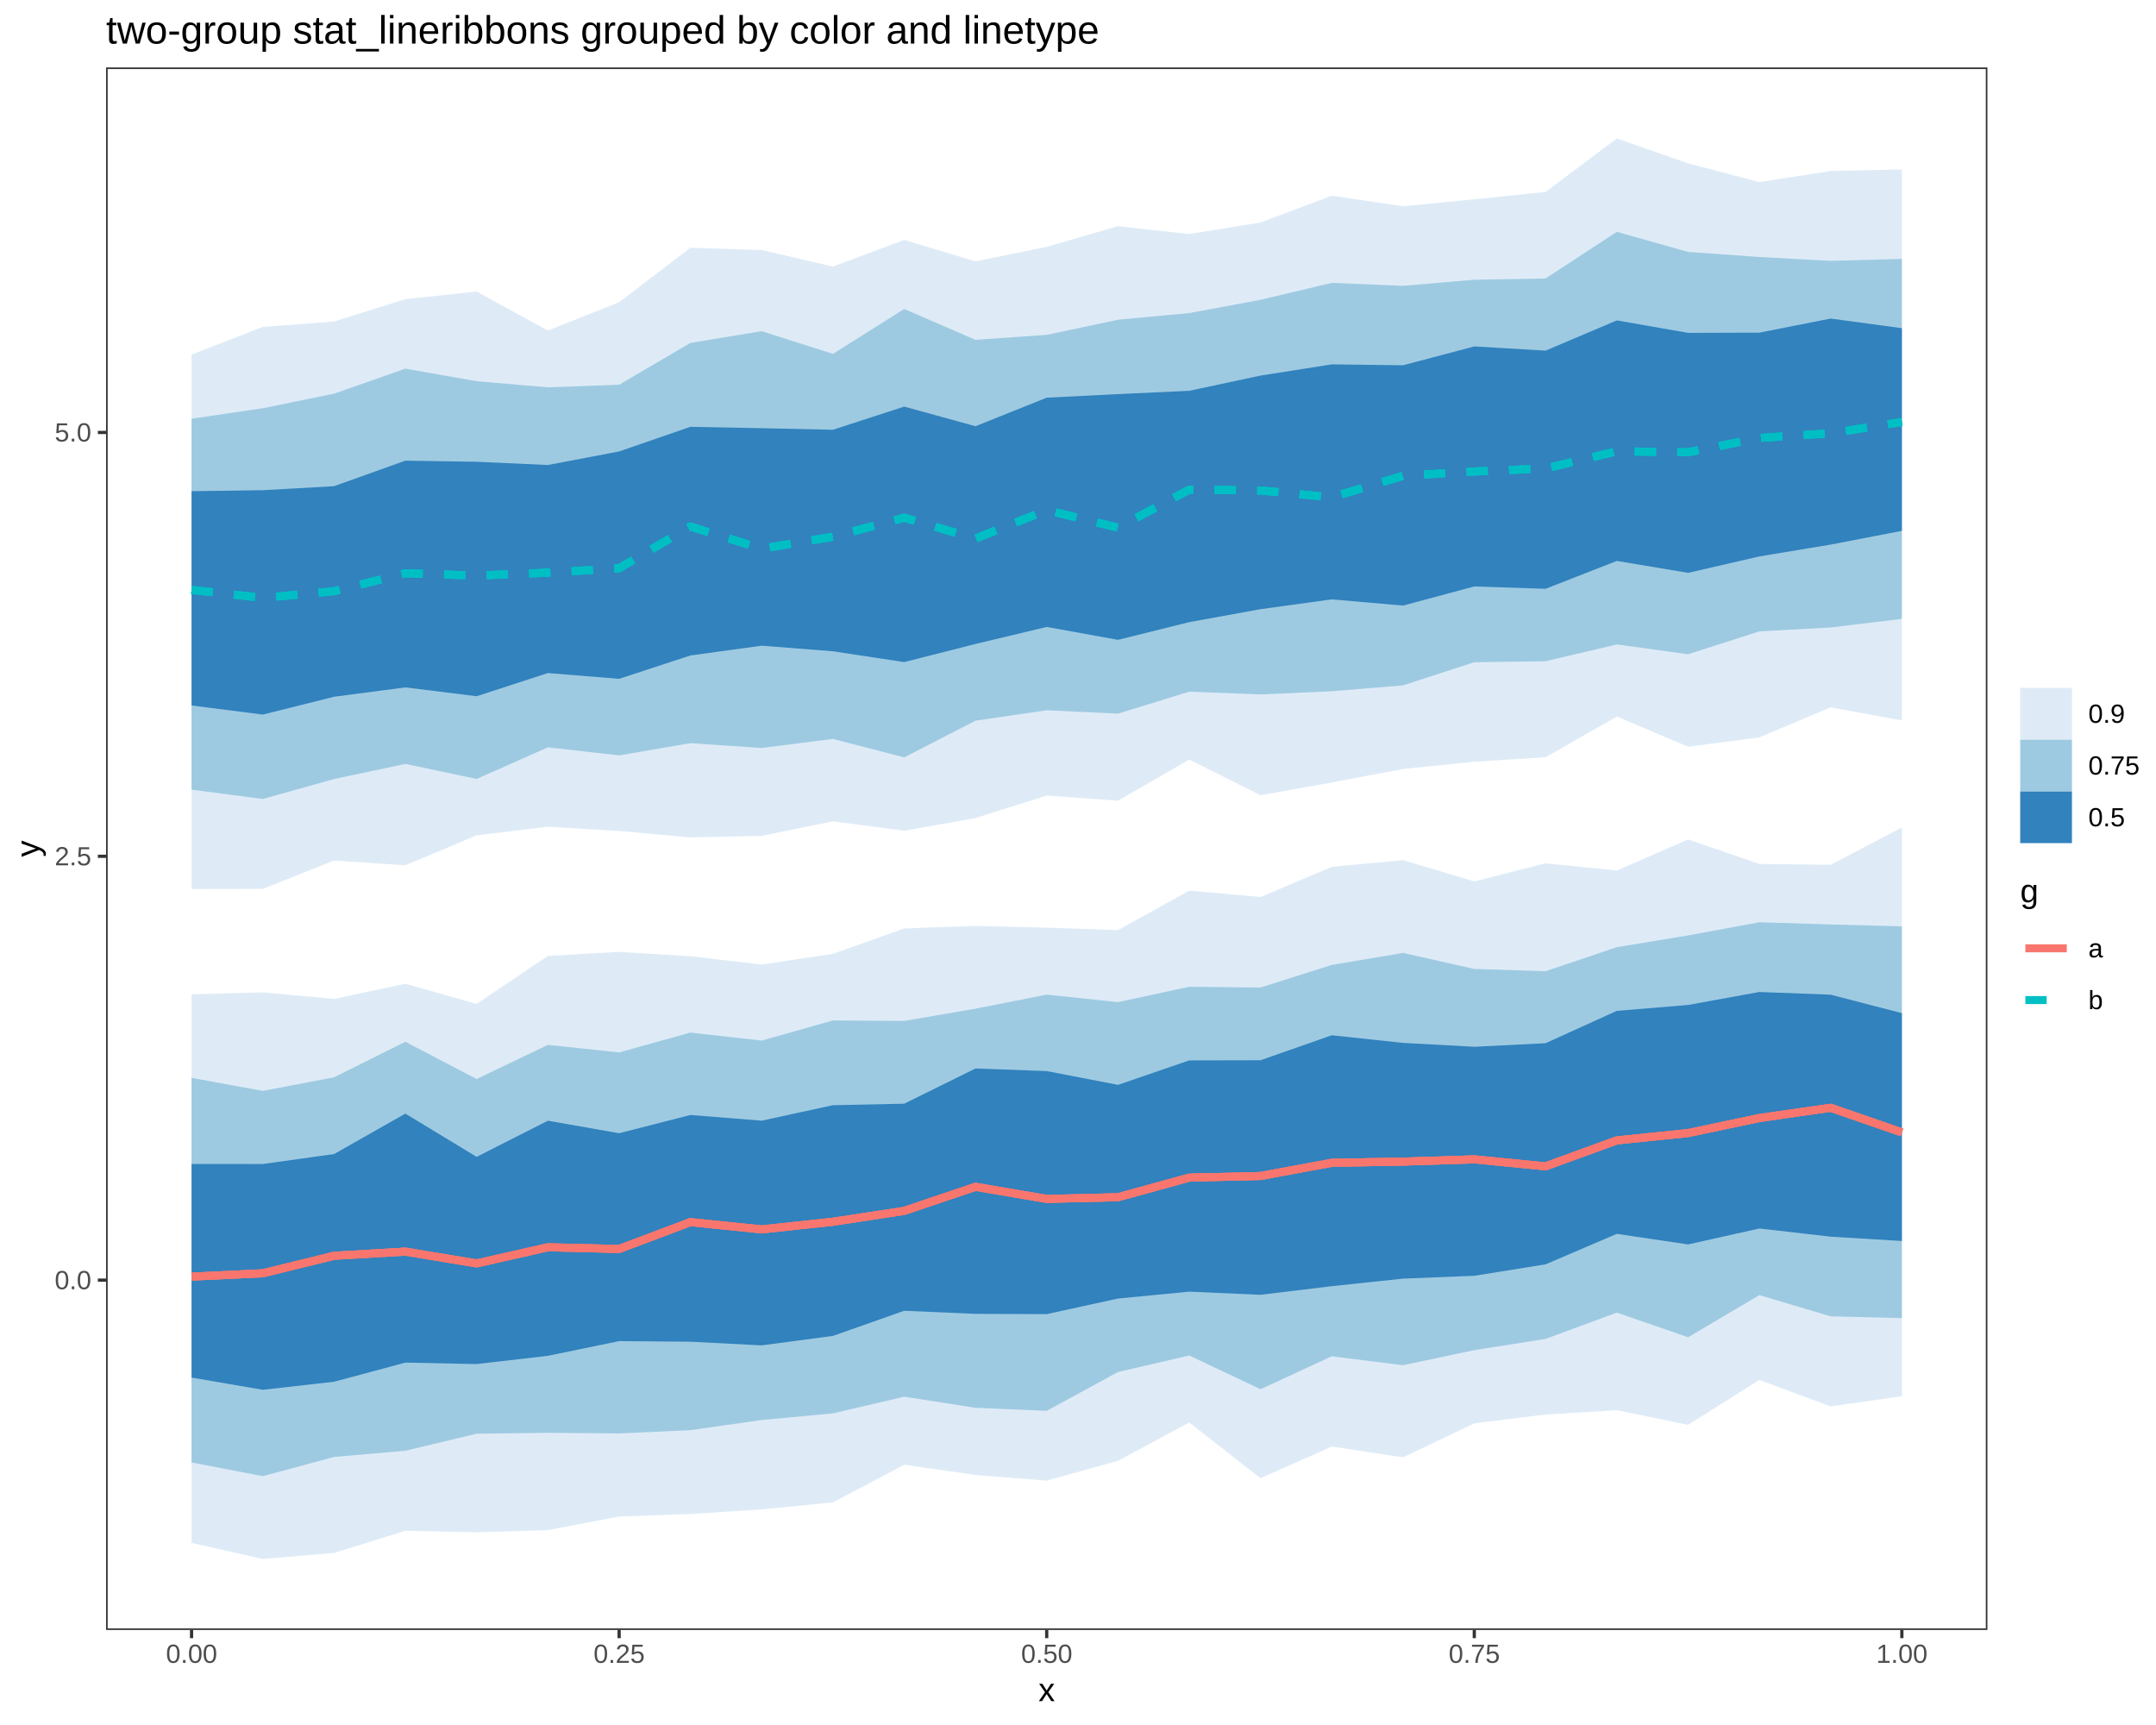
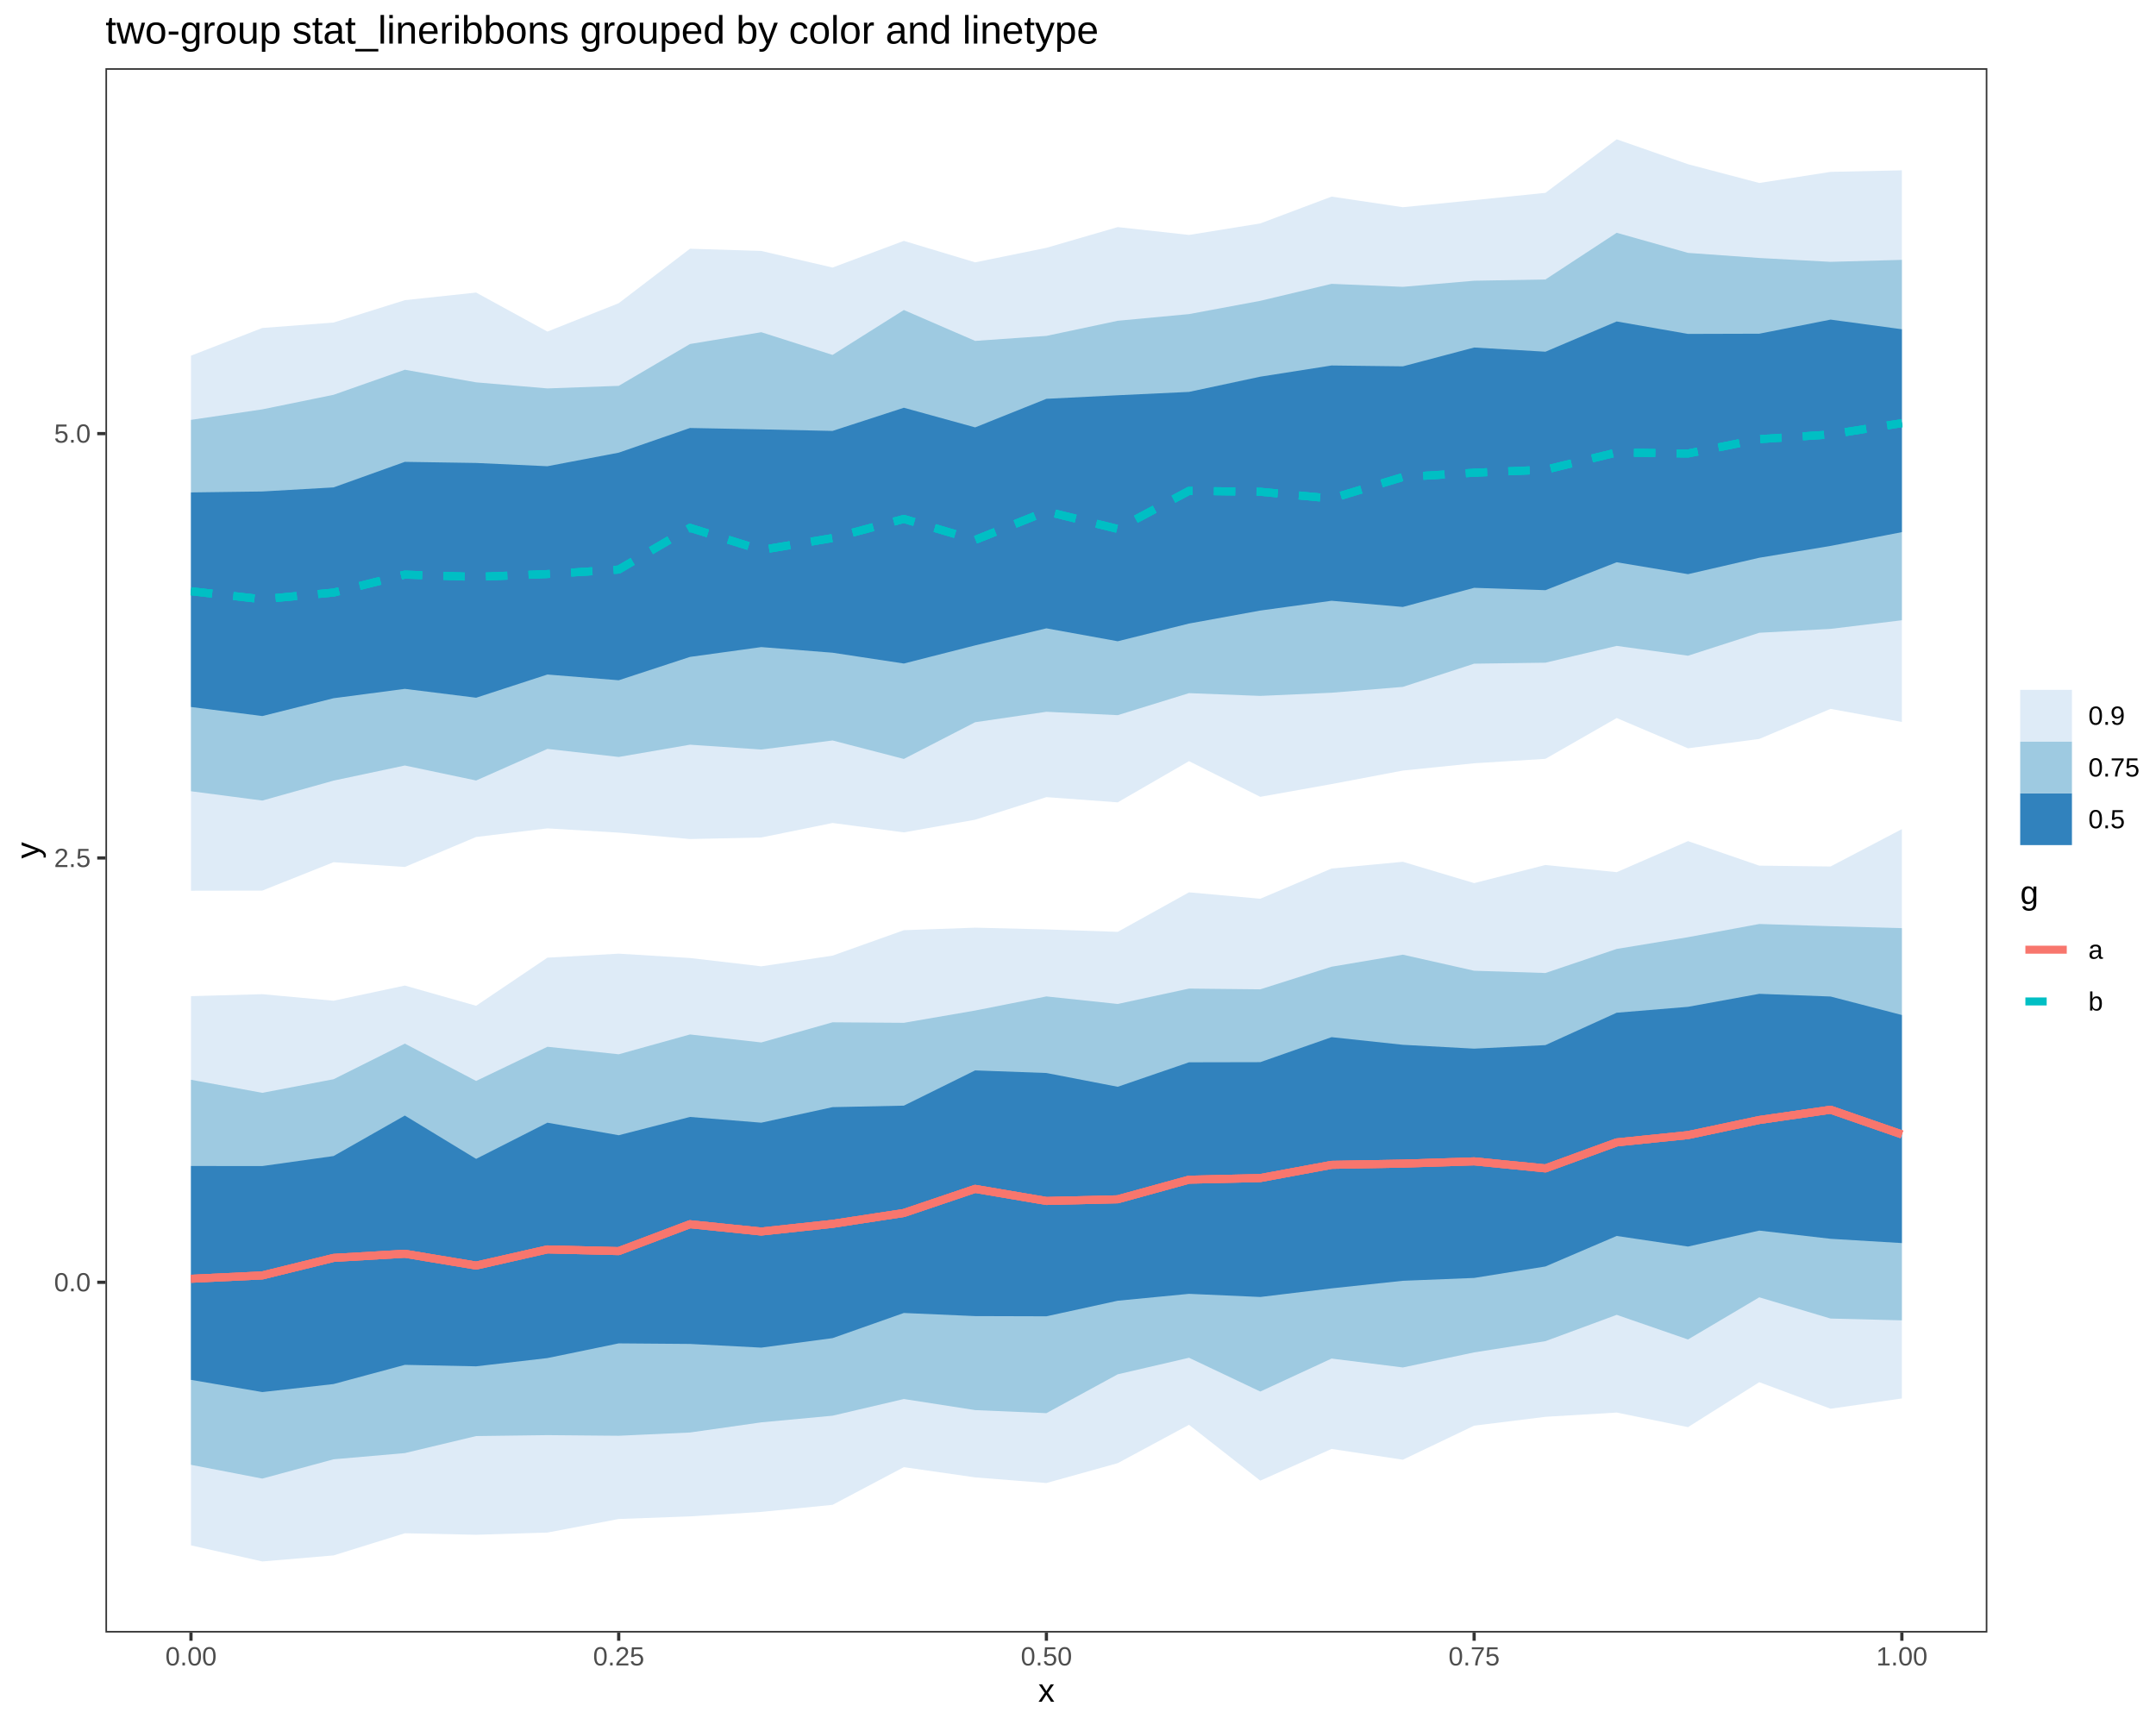
<svg xmlns="http://www.w3.org/2000/svg" viewBox="0 0 720.00 576.00">
  <defs>
    <style type="text/css">
    line, polyline, polygon, path, rect, circle {
      fill: none;
      stroke: #000000;
      stroke-linecap: round;
      stroke-linejoin: round;
      stroke-miterlimit: 10.00;
    }
  </style>
  </defs>
  <rect width="100%" height="100%" style="stroke: none; fill: #FFFFFF;" />
  <rect x="0.00" y="0.00" width="720.00" height="576.00" style="stroke-width: 1.07; stroke: #FFFFFF; fill: #FFFFFF;" />
  <defs>
-     <clipPath id="cpMzUuNDJ8NjYzLjY5fDU0NC4yN3wyMi41Mg==">
-       <rect x="35.42" y="22.52" width="628.28" height="521.75" />
+     <clipPath id="cpMzUuMjF8NjYzLjY5fDU0NS4xM3wyMi43Nw==">
+       <rect x="35.21" y="22.77" width="628.48" height="522.36" />
    </clipPath>
  </defs>
-   <rect x="35.42" y="22.52" width="628.28" height="521.75" style="stroke-width: 1.07; stroke: none; fill: #FFFFFF;" clip-path="url(#cpMzUuNDJ8NjYzLjY5fDU0NC4yN3wyMi41Mg==)" />
-   <polygon points="63.97,118.40 87.77,109.17 111.57,107.36 135.37,99.89 159.17,97.36 182.97,110.37 206.76,100.90 230.56,82.73 254.36,83.48 278.16,89.01 301.96,80.11 325.76,87.28 349.55,82.43 373.35,75.52 397.15,78.14 420.95,74.30 444.75,65.35 468.55,68.88 492.34,66.53 516.14,64.09 539.94,46.24 563.74,54.54 587.54,60.81 611.34,57.10 635.13,56.58 635.13,240.56 611.34,236.20 587.54,246.23 563.74,249.35 539.94,239.25 516.14,252.86 492.34,254.35 468.55,256.78 444.75,261.28 420.95,265.54 397.15,253.64 373.35,267.37 349.55,265.64 325.76,273.17 301.96,277.39 278.16,274.25 254.36,279.10 230.56,279.62 206.76,277.49 182.97,276.05 159.17,278.93 135.37,288.93 111.57,287.34 87.77,296.81 63.97,296.85 " style="stroke-width: nan; stroke: none; stroke-dasharray: 2.00,2.00; fill: #DEEBF7;" clip-path="url(#cpMzUuNDJ8NjYzLjY5fDU0NC4yN3wyMi41Mg==)" />
-   <polygon points="63.97,332.02 87.77,331.36 111.57,333.55 135.37,328.48 159.17,335.22 182.97,319.19 206.76,317.84 230.56,319.30 254.36,322.07 278.16,318.50 301.96,310.02 325.76,309.17 349.55,309.75 373.35,310.57 397.15,297.39 420.95,299.53 444.75,289.45 468.55,287.20 492.34,294.32 516.14,288.27 539.94,290.67 563.74,280.31 587.54,288.49 611.34,288.77 635.13,276.31 635.13,466.20 611.34,469.62 587.54,460.77 563.74,475.76 539.94,470.89 516.14,472.32 492.34,475.28 468.55,486.62 444.75,483.03 420.95,493.60 397.15,474.98 373.35,487.78 349.55,494.40 325.76,492.52 301.96,489.10 278.16,501.67 254.36,504.02 230.56,505.53 206.76,506.39 182.97,510.92 159.17,511.65 135.37,511.15 111.57,518.54 87.77,520.56 63.97,515.20 " style="stroke-width: nan; stroke: none; fill: #DEEBF7;" clip-path="url(#cpMzUuNDJ8NjYzLjY5fDU0NC4yN3wyMi41Mg==)" />
-   <polygon points="63.97,139.82 87.77,136.31 111.57,131.45 135.37,123.09 159.17,127.29 182.97,129.33 206.76,128.46 230.56,114.51 254.36,110.58 278.16,118.15 301.96,103.17 325.76,113.47 349.55,111.81 373.35,106.76 397.15,104.54 420.95,100.11 444.75,94.45 468.55,95.44 492.34,93.41 516.14,92.99 539.94,77.41 563.74,84.12 587.54,85.81 611.34,87.10 635.13,86.44 635.13,206.65 611.34,209.53 587.54,210.82 563.74,218.47 539.94,215.19 516.14,220.80 492.34,221.12 468.55,228.86 444.75,230.82 420.95,231.88 397.15,230.96 373.35,238.30 349.55,237.17 325.76,240.65 301.96,252.90 278.16,246.74 254.36,249.76 230.56,248.15 206.76,252.24 182.97,249.55 159.17,260.10 135.37,255.08 111.57,260.13 87.77,266.79 63.97,263.68 " style="stroke-width: nan; stroke: none; stroke-dasharray: 2.00,2.00; fill: #9ECAE1;" clip-path="url(#cpMzUuNDJ8NjYzLjY5fDU0NC4yN3wyMi41Mg==)" />
-   <polygon points="63.97,359.91 87.77,364.26 111.57,359.72 135.37,347.85 159.17,360.30 182.97,348.90 206.76,351.41 230.56,344.79 254.36,347.46 278.16,340.74 301.96,340.90 325.76,336.81 349.55,332.11 373.35,334.62 397.15,329.49 420.95,329.74 444.75,322.20 468.55,318.19 492.34,323.54 516.14,324.30 539.94,316.27 563.74,312.35 587.54,307.95 611.34,308.68 635.13,309.33 635.13,440.14 611.34,439.54 587.54,432.46 563.74,446.53 539.94,438.30 516.14,447.09 492.34,450.83 468.55,455.86 444.75,452.89 420.95,463.88 397.15,452.62 373.35,458.14 349.55,471.10 325.76,470.08 301.96,466.38 278.16,471.95 254.36,474.16 230.56,477.55 206.76,478.64 182.97,478.43 159.17,478.74 135.37,484.42 111.57,486.49 87.77,492.92 63.97,488.33 " style="stroke-width: nan; stroke: none; fill: #9ECAE1;" clip-path="url(#cpMzUuNDJ8NjYzLjY5fDU0NC4yN3wyMi41Mg==)" />
-   <polygon points="63.97,388.66 87.77,388.68 111.57,385.35 135.37,371.85 159.17,386.29 182.97,374.22 206.76,378.40 230.56,372.31 254.36,374.21 278.16,369.04 301.96,368.54 325.76,356.78 349.55,357.65 373.35,362.25 397.15,354.08 420.95,354.03 444.75,345.69 468.55,348.24 492.34,349.53 516.14,348.34 539.94,337.54 563.74,335.57 587.54,331.24 611.34,332.14 635.13,338.30 635.13,414.38 611.34,412.94 587.54,410.21 563.74,415.53 539.94,412.00 516.14,422.18 492.34,426.00 468.55,426.95 444.75,429.47 420.95,432.35 397.15,431.30 373.35,433.60 349.55,438.80 325.76,438.72 301.96,437.68 278.16,446.08 254.36,449.24 230.56,448.01 206.76,447.82 182.97,452.72 159.17,455.48 135.37,454.99 111.57,461.38 87.77,464.07 63.97,459.99 " style="stroke-width: nan; stroke: none; fill: #3182BD;" clip-path="url(#cpMzUuNDJ8NjYzLjY5fDU0NC4yN3wyMi41Mg==)" />
-   <polygon points="63.97,164.01 87.77,163.69 111.57,162.34 135.37,153.82 159.17,154.19 182.97,155.27 206.76,150.75 230.56,142.52 254.36,142.98 278.16,143.50 301.96,135.77 325.76,142.32 349.55,132.79 373.35,131.60 397.15,130.49 420.95,125.41 444.75,121.67 468.55,121.97 492.34,115.68 516.14,117.08 539.94,106.99 563.74,111.15 587.54,111.08 611.34,106.37 635.13,109.59 635.13,177.26 611.34,181.85 587.54,185.80 563.74,191.28 539.94,187.30 516.14,196.61 492.34,195.82 468.55,202.21 444.75,200.14 420.95,203.41 397.15,207.74 373.35,213.65 349.55,209.34 325.76,215.03 301.96,221.08 278.16,217.47 254.36,215.60 230.56,218.87 206.76,226.67 182.97,224.74 159.17,232.48 135.37,229.53 111.57,232.65 87.77,238.60 63.97,235.57 " style="stroke-width: nan; stroke: none; stroke-dasharray: 2.00,2.00; fill: #3182BD;" clip-path="url(#cpMzUuNDJ8NjYzLjY5fDU0NC4yN3wyMi41Mg==)" />
-   <polyline points="63.97,196.97 87.77,199.64 111.57,197.41 135.37,191.42 159.17,192.19 182.97,191.23 206.76,189.74 230.56,175.82 254.36,183.21 278.16,179.22 301.96,172.86 325.76,179.85 349.55,170.35 373.35,176.19 397.15,163.50 420.95,163.79 444.75,166.05 468.55,158.88 492.34,157.44 516.14,156.44 539.94,150.69 563.74,151.03 587.54,146.24 611.34,144.69 635.13,140.91 " style="stroke-width: 2.67; stroke: #00BFC4; stroke-dasharray: 7.11,7.11; stroke-linecap: butt;" clip-path="url(#cpMzUuNDJ8NjYzLjY5fDU0NC4yN3wyMi41Mg==)" />
-   <polyline points="63.97,426.28 87.77,425.16 111.57,419.32 135.37,417.93 159.17,421.87 182.97,416.48 206.76,417.05 230.56,408.08 254.36,410.51 278.16,407.96 301.96,404.33 325.76,396.29 349.55,400.33 373.35,399.77 397.15,393.23 420.95,392.68 444.75,388.28 468.55,387.87 492.34,387.12 516.14,389.46 539.94,380.79 563.74,378.35 587.54,373.32 611.34,369.90 635.13,378.13 " style="stroke-width: 2.67; stroke: #F8766D; stroke-linecap: butt;" clip-path="url(#cpMzUuNDJ8NjYzLjY5fDU0NC4yN3wyMi41Mg==)" />
-   <polyline points="63.97,196.97 87.77,199.64 111.57,197.41 135.37,191.42 159.17,192.19 182.97,191.23 206.76,189.74 230.56,175.82 254.36,183.21 278.16,179.22 301.96,172.86 325.76,179.85 349.55,170.35 373.35,176.19 397.15,163.50 420.95,163.79 444.75,166.05 468.55,158.88 492.34,157.44 516.14,156.44 539.94,150.69 563.74,151.03 587.54,146.24 611.34,144.69 635.13,140.91 " style="stroke-width: 2.67; stroke: #00BFC4; stroke-dasharray: 7.11,7.11; stroke-linecap: butt;" clip-path="url(#cpMzUuNDJ8NjYzLjY5fDU0NC4yN3wyMi41Mg==)" />
-   <polyline points="63.97,426.28 87.77,425.16 111.57,419.32 135.37,417.93 159.17,421.87 182.97,416.48 206.76,417.05 230.56,408.08 254.36,410.51 278.16,407.96 301.96,404.33 325.76,396.29 349.55,400.33 373.35,399.77 397.15,393.23 420.95,392.68 444.75,388.28 468.55,387.87 492.34,387.12 516.14,389.46 539.94,380.79 563.74,378.35 587.54,373.32 611.34,369.90 635.13,378.13 " style="stroke-width: 2.67; stroke: #F8766D; stroke-linecap: butt;" clip-path="url(#cpMzUuNDJ8NjYzLjY5fDU0NC4yN3wyMi41Mg==)" />
-   <polyline points="63.97,196.97 87.77,199.64 111.57,197.41 135.37,191.42 159.17,192.19 182.97,191.23 206.76,189.74 230.56,175.82 254.36,183.21 278.16,179.22 301.96,172.86 325.76,179.85 349.55,170.35 373.35,176.19 397.15,163.50 420.95,163.79 444.75,166.05 468.55,158.88 492.34,157.44 516.14,156.44 539.94,150.69 563.74,151.03 587.54,146.24 611.34,144.69 635.13,140.91 " style="stroke-width: 2.67; stroke: #00BFC4; stroke-dasharray: 7.11,7.11; stroke-linecap: butt;" clip-path="url(#cpMzUuNDJ8NjYzLjY5fDU0NC4yN3wyMi41Mg==)" />
-   <polyline points="63.97,426.28 87.77,425.16 111.57,419.32 135.37,417.93 159.17,421.87 182.97,416.48 206.76,417.05 230.56,408.08 254.36,410.51 278.16,407.96 301.96,404.33 325.76,396.29 349.55,400.33 373.35,399.77 397.15,393.23 420.95,392.68 444.75,388.28 468.55,387.87 492.34,387.12 516.14,389.46 539.94,380.79 563.74,378.35 587.54,373.32 611.34,369.90 635.13,378.13 " style="stroke-width: 2.67; stroke: #F8766D; stroke-linecap: butt;" clip-path="url(#cpMzUuNDJ8NjYzLjY5fDU0NC4yN3wyMi41Mg==)" />
-   <rect x="35.42" y="22.52" width="628.28" height="521.75" style="stroke-width: 1.07; stroke: #333333;" clip-path="url(#cpMzUuNDJ8NjYzLjY5fDU0NC4yN3wyMi41Mg==)" />
+   <rect x="35.21" y="22.77" width="628.48" height="522.36" style="stroke-width: 1.07; stroke: none; fill: #FFFFFF;" clip-path="url(#cpMzUuMjF8NjYzLjY5fDU0NS4xM3wyMi43Nw==)" />
+   <polygon points="63.78,118.76 87.59,109.52 111.39,107.70 135.20,100.23 159.00,97.69 182.81,110.72 206.62,101.24 230.42,83.05 254.23,83.80 278.03,89.34 301.84,80.43 325.65,87.60 349.45,82.75 373.26,75.83 397.07,78.45 420.87,74.61 444.68,65.65 468.48,69.19 492.29,66.83 516.10,64.39 539.90,46.52 563.71,54.83 587.51,61.10 611.32,57.39 635.13,56.87 635.13,241.07 611.32,236.70 587.51,246.74 563.71,249.87 539.90,239.76 516.10,253.38 492.29,254.87 468.48,257.30 444.68,261.81 420.87,266.07 397.07,254.16 373.26,267.91 349.45,266.17 325.65,273.71 301.84,277.94 278.03,274.80 254.23,279.65 230.42,280.17 206.62,278.03 182.81,276.60 159.00,279.48 135.20,289.49 111.39,287.90 87.59,297.38 63.78,297.42 " style="stroke-width: nan; stroke: none; stroke-dasharray: 2.00,2.00; fill: #DEEBF7;" clip-path="url(#cpMzUuMjF8NjYzLjY5fDU0NS4xM3wyMi43Nw==)" />
+   <polygon points="63.78,332.63 87.59,331.97 111.39,334.16 135.20,329.09 159.00,335.84 182.81,319.78 206.62,318.44 230.42,319.89 254.23,322.67 278.03,319.10 301.84,310.61 325.65,309.76 349.45,310.34 373.26,311.16 397.07,297.96 420.87,300.10 444.68,290.01 468.48,287.76 492.29,294.88 516.10,288.83 539.90,291.23 563.71,280.86 587.51,289.05 611.32,289.33 635.13,276.86 635.13,466.96 611.32,470.39 587.51,461.53 563.71,476.54 539.90,471.67 516.10,473.09 492.29,476.05 468.48,487.42 444.68,483.82 420.87,494.40 397.07,475.76 373.26,488.57 349.45,495.20 325.65,493.32 301.84,489.90 278.03,502.48 254.23,504.84 230.42,506.34 206.62,507.21 182.81,511.74 159.00,512.48 135.20,511.97 111.39,519.37 87.59,521.39 63.78,516.02 " style="stroke-width: nan; stroke: none; fill: #DEEBF7;" clip-path="url(#cpMzUuMjF8NjYzLjY5fDU0NS4xM3wyMi43Nw==)" />
+   <polygon points="63.78,140.20 87.59,136.69 111.39,131.83 135.20,123.46 159.00,127.67 182.81,129.70 206.62,128.84 230.42,114.87 254.23,110.93 278.03,118.51 301.84,103.52 325.65,113.83 349.45,112.16 373.26,107.11 397.07,104.88 420.87,100.45 444.68,94.78 468.48,95.78 492.29,93.74 516.10,93.32 539.90,77.73 563.71,84.44 587.51,86.14 611.32,87.43 635.13,86.77 635.13,207.11 611.32,209.99 587.51,211.29 563.71,218.95 539.90,215.67 516.10,221.28 492.29,221.61 468.48,229.36 444.68,231.31 420.87,232.37 397.07,231.45 373.26,238.80 349.45,237.67 325.65,241.16 301.84,253.42 278.03,247.25 254.23,250.28 230.42,248.66 206.62,252.76 182.81,250.07 159.00,260.62 135.20,255.61 111.39,260.66 87.59,267.32 63.78,264.21 " style="stroke-width: nan; stroke: none; stroke-dasharray: 2.00,2.00; fill: #9ECAE1;" clip-path="url(#cpMzUuMjF8NjYzLjY5fDU0NS4xM3wyMi43Nw==)" />
+   <polygon points="63.78,360.55 87.59,364.91 111.39,360.37 135.20,348.48 159.00,360.94 182.81,349.53 206.62,352.04 230.42,345.42 254.23,348.09 278.03,341.36 301.84,341.53 325.65,337.43 349.45,332.72 373.26,335.24 397.07,330.10 420.87,330.35 444.68,322.80 468.48,318.78 492.29,324.14 516.10,324.90 539.90,316.86 563.71,312.94 587.51,308.53 611.32,309.27 635.13,309.92 635.13,440.88 611.32,440.28 587.51,433.19 563.71,447.27 539.90,439.04 516.10,447.83 492.29,451.58 468.48,456.61 444.68,453.64 420.87,464.65 397.07,453.37 373.26,458.90 349.45,471.87 325.65,470.85 301.84,467.15 278.03,472.72 254.23,474.94 230.42,478.33 206.62,479.42 182.81,479.21 159.00,479.52 135.20,485.20 111.39,487.28 87.59,493.72 63.78,489.12 " style="stroke-width: nan; stroke: none; fill: #9ECAE1;" clip-path="url(#cpMzUuMjF8NjYzLjY5fDU0NS4xM3wyMi43Nw==)" />
+   <polygon points="63.78,389.34 87.59,389.36 111.39,386.02 135.20,372.50 159.00,386.96 182.81,374.88 206.62,379.07 230.42,372.96 254.23,374.88 278.03,369.69 301.84,369.19 325.65,357.42 349.45,358.29 373.26,362.89 397.07,354.72 420.87,354.67 444.68,346.32 468.48,348.87 492.29,350.16 516.10,348.97 539.90,338.16 563.71,336.19 587.51,331.85 611.32,332.75 635.13,338.92 635.13,415.08 611.32,413.65 587.51,410.91 563.71,416.24 539.90,412.70 516.10,422.89 492.29,426.72 468.48,427.67 444.68,430.20 420.87,433.08 397.07,432.03 373.26,434.33 349.45,439.53 325.65,439.46 301.84,438.42 278.03,446.82 254.23,449.99 230.42,448.76 206.62,448.57 182.81,453.48 159.00,456.23 135.20,455.74 111.39,462.15 87.59,464.83 63.78,460.75 " style="stroke-width: nan; stroke: none; fill: #3182BD;" clip-path="url(#cpMzUuMjF8NjYzLjY5fDU0NS4xM3wyMi43Nw==)" />
+   <polygon points="63.78,164.43 87.59,164.11 111.39,162.75 135.20,154.22 159.00,154.59 182.81,155.68 206.62,151.15 230.42,142.91 254.23,143.37 278.03,143.89 301.84,136.15 325.65,142.71 349.45,133.17 373.26,131.98 397.07,130.86 420.87,125.78 444.68,122.04 468.48,122.33 492.29,116.04 516.10,117.44 539.90,107.34 563.71,111.50 587.51,111.43 611.32,106.72 635.13,109.94 635.13,177.69 611.32,182.29 587.51,186.24 563.71,191.72 539.90,187.74 516.10,197.07 492.29,196.28 468.48,202.67 444.68,200.60 420.87,203.87 397.07,208.21 373.26,214.12 349.45,209.81 325.65,215.50 301.84,221.56 278.03,217.95 254.23,216.07 230.42,219.35 206.62,227.15 182.81,225.23 159.00,232.98 135.20,230.02 111.39,233.15 87.59,239.10 63.78,236.07 " style="stroke-width: nan; stroke: none; stroke-dasharray: 2.00,2.00; fill: #3182BD;" clip-path="url(#cpMzUuMjF8NjYzLjY5fDU0NS4xM3wyMi43Nw==)" />
+   <polyline points="63.78,197.42 87.59,200.10 111.39,197.87 135.20,191.87 159.00,192.64 182.81,191.68 206.62,190.19 230.42,176.25 254.23,183.65 278.03,179.66 301.84,173.28 325.65,180.29 349.45,170.77 373.26,176.62 397.07,163.91 420.87,164.21 444.68,166.47 468.48,159.29 492.29,157.85 516.10,156.85 539.90,151.09 563.71,151.43 587.51,146.64 611.32,145.08 635.13,141.29 " style="stroke-width: 2.67; stroke: #00BFC4; stroke-dasharray: 7.11,7.11; stroke-linecap: butt;" clip-path="url(#cpMzUuMjF8NjYzLjY5fDU0NS4xM3wyMi43Nw==)" />
+   <polyline points="63.78,427.00 87.59,425.88 111.39,420.03 135.20,418.64 159.00,422.59 182.81,417.19 206.62,417.76 230.42,408.78 254.23,411.22 278.03,408.66 301.84,405.03 325.65,396.98 349.45,401.02 373.26,400.46 397.07,393.91 420.87,393.37 444.68,388.96 468.48,388.55 492.29,387.79 516.10,390.14 539.90,381.46 563.71,379.02 587.51,373.98 611.32,370.55 635.13,378.80 " style="stroke-width: 2.67; stroke: #F8766D; stroke-linecap: butt;" clip-path="url(#cpMzUuMjF8NjYzLjY5fDU0NS4xM3wyMi43Nw==)" />
+   <polyline points="63.78,197.42 87.59,200.10 111.39,197.87 135.20,191.87 159.00,192.64 182.81,191.68 206.62,190.19 230.42,176.25 254.23,183.65 278.03,179.66 301.84,173.28 325.65,180.29 349.45,170.77 373.26,176.62 397.07,163.91 420.87,164.21 444.68,166.47 468.48,159.29 492.29,157.85 516.10,156.85 539.90,151.09 563.71,151.43 587.51,146.64 611.32,145.08 635.13,141.29 " style="stroke-width: 2.67; stroke: #00BFC4; stroke-dasharray: 7.11,7.11; stroke-linecap: butt;" clip-path="url(#cpMzUuMjF8NjYzLjY5fDU0NS4xM3wyMi43Nw==)" />
+   <polyline points="63.78,427.00 87.59,425.88 111.39,420.03 135.20,418.64 159.00,422.59 182.81,417.19 206.62,417.76 230.42,408.78 254.23,411.22 278.03,408.66 301.84,405.03 325.65,396.98 349.45,401.02 373.26,400.46 397.07,393.91 420.87,393.37 444.68,388.96 468.48,388.55 492.29,387.79 516.10,390.14 539.90,381.46 563.71,379.02 587.51,373.98 611.32,370.55 635.13,378.80 " style="stroke-width: 2.67; stroke: #F8766D; stroke-linecap: butt;" clip-path="url(#cpMzUuMjF8NjYzLjY5fDU0NS4xM3wyMi43Nw==)" />
+   <polyline points="63.78,197.42 87.59,200.10 111.39,197.87 135.20,191.87 159.00,192.64 182.81,191.68 206.62,190.19 230.42,176.25 254.23,183.65 278.03,179.66 301.84,173.28 325.65,180.29 349.45,170.77 373.26,176.62 397.07,163.91 420.87,164.21 444.68,166.47 468.48,159.29 492.29,157.85 516.10,156.85 539.90,151.09 563.71,151.43 587.51,146.64 611.32,145.08 635.13,141.29 " style="stroke-width: 2.67; stroke: #00BFC4; stroke-dasharray: 7.11,7.11; stroke-linecap: butt;" clip-path="url(#cpMzUuMjF8NjYzLjY5fDU0NS4xM3wyMi43Nw==)" />
+   <polyline points="63.78,427.00 87.59,425.88 111.39,420.03 135.20,418.64 159.00,422.59 182.81,417.19 206.62,417.76 230.42,408.78 254.23,411.22 278.03,408.66 301.84,405.03 325.65,396.98 349.45,401.02 373.26,400.46 397.07,393.91 420.87,393.37 444.68,388.96 468.48,388.55 492.29,387.79 516.10,390.14 539.90,381.46 563.71,379.02 587.51,373.98 611.32,370.55 635.13,378.80 " style="stroke-width: 2.67; stroke: #F8766D; stroke-linecap: butt;" clip-path="url(#cpMzUuMjF8NjYzLjY5fDU0NS4xM3wyMi43Nw==)" />
+   <rect x="35.21" y="22.77" width="628.48" height="522.36" style="stroke-width: 1.07; stroke: #333333;" clip-path="url(#cpMzUuMjF8NjYzLjY5fDU0NS4xM3wyMi43Nw==)" />
  <defs>
    <clipPath id="cpMC4wMHw3MjAuMDB8NTc2LjAwfDAuMDA=">
      <rect x="0.00" y="0.00" width="720.00" height="576.00" />
    </clipPath>
  </defs>
  <g clip-path="url(#cpMC4wMHw3MjAuMDB8NTc2LjAwfDAuMDA=)">
-     <text x="18.27" y="430.48" style="font-size: 8.80px; fill: #4D4D4D; font-family: Liberation Sans;" textLength="12.22px" lengthAdjust="spacingAndGlyphs">0.0</text>
+     <text x="18.06" y="431.20" style="font-size: 8.80px; fill: #4D4D4D; font-family: Liberation Sans;" textLength="12.22px" lengthAdjust="spacingAndGlyphs">0.0</text>
  </g>
  <g clip-path="url(#cpMC4wMHw3MjAuMDB8NTc2LjAwfDAuMDA=)">
-     <text x="18.27" y="288.95" style="font-size: 8.80px; fill: #4D4D4D; font-family: Liberation Sans;" textLength="12.22px" lengthAdjust="spacingAndGlyphs">2.5</text>
+     <text x="18.06" y="289.51" style="font-size: 8.80px; fill: #4D4D4D; font-family: Liberation Sans;" textLength="12.22px" lengthAdjust="spacingAndGlyphs">2.5</text>
  </g>
  <g clip-path="url(#cpMC4wMHw3MjAuMDB8NTc2LjAwfDAuMDA=)">
-     <text x="18.27" y="147.42" style="font-size: 8.80px; fill: #4D4D4D; font-family: Liberation Sans;" textLength="12.22px" lengthAdjust="spacingAndGlyphs">5.0</text>
+     <text x="18.06" y="147.81" style="font-size: 8.80px; fill: #4D4D4D; font-family: Liberation Sans;" textLength="12.22px" lengthAdjust="spacingAndGlyphs">5.0</text>
  </g>
-   <polyline points="32.68,427.45 35.42,427.45 " style="stroke-width: 1.07; stroke: #333333; stroke-linecap: butt;" clip-path="url(#cpMC4wMHw3MjAuMDB8NTc2LjAwfDAuMDA=)" />
-   <polyline points="32.68,285.93 35.42,285.93 " style="stroke-width: 1.07; stroke: #333333; stroke-linecap: butt;" clip-path="url(#cpMC4wMHw3MjAuMDB8NTc2LjAwfDAuMDA=)" />
-   <polyline points="32.68,144.40 35.42,144.40 " style="stroke-width: 1.07; stroke: #333333; stroke-linecap: butt;" clip-path="url(#cpMC4wMHw3MjAuMDB8NTc2LjAwfDAuMDA=)" />
-   <polyline points="63.97,547.01 63.97,544.27 " style="stroke-width: 1.07; stroke: #333333; stroke-linecap: butt;" clip-path="url(#cpMC4wMHw3MjAuMDB8NTc2LjAwfDAuMDA=)" />
-   <polyline points="206.76,547.01 206.76,544.27 " style="stroke-width: 1.07; stroke: #333333; stroke-linecap: butt;" clip-path="url(#cpMC4wMHw3MjAuMDB8NTc2LjAwfDAuMDA=)" />
-   <polyline points="349.55,547.01 349.55,544.27 " style="stroke-width: 1.07; stroke: #333333; stroke-linecap: butt;" clip-path="url(#cpMC4wMHw3MjAuMDB8NTc2LjAwfDAuMDA=)" />
-   <polyline points="492.34,547.01 492.34,544.27 " style="stroke-width: 1.07; stroke: #333333; stroke-linecap: butt;" clip-path="url(#cpMC4wMHw3MjAuMDB8NTc2LjAwfDAuMDA=)" />
-   <polyline points="635.13,547.01 635.13,544.27 " style="stroke-width: 1.07; stroke: #333333; stroke-linecap: butt;" clip-path="url(#cpMC4wMHw3MjAuMDB8NTc2LjAwfDAuMDA=)" />
+   <polyline points="32.47,428.18 35.21,428.18 " style="stroke-width: 1.07; stroke: #333333; stroke-linecap: butt;" clip-path="url(#cpMC4wMHw3MjAuMDB8NTc2LjAwfDAuMDA=)" />
+   <polyline points="32.47,286.48 35.21,286.48 " style="stroke-width: 1.07; stroke: #333333; stroke-linecap: butt;" clip-path="url(#cpMC4wMHw3MjAuMDB8NTc2LjAwfDAuMDA=)" />
+   <polyline points="32.47,144.79 35.21,144.79 " style="stroke-width: 1.07; stroke: #333333; stroke-linecap: butt;" clip-path="url(#cpMC4wMHw3MjAuMDB8NTc2LjAwfDAuMDA=)" />
+   <polyline points="63.78,547.87 63.78,545.13 " style="stroke-width: 1.07; stroke: #333333; stroke-linecap: butt;" clip-path="url(#cpMC4wMHw3MjAuMDB8NTc2LjAwfDAuMDA=)" />
+   <polyline points="206.62,547.87 206.62,545.13 " style="stroke-width: 1.07; stroke: #333333; stroke-linecap: butt;" clip-path="url(#cpMC4wMHw3MjAuMDB8NTc2LjAwfDAuMDA=)" />
+   <polyline points="349.45,547.87 349.45,545.13 " style="stroke-width: 1.07; stroke: #333333; stroke-linecap: butt;" clip-path="url(#cpMC4wMHw3MjAuMDB8NTc2LjAwfDAuMDA=)" />
+   <polyline points="492.29,547.87 492.29,545.13 " style="stroke-width: 1.07; stroke: #333333; stroke-linecap: butt;" clip-path="url(#cpMC4wMHw3MjAuMDB8NTc2LjAwfDAuMDA=)" />
+   <polyline points="635.13,547.87 635.13,545.13 " style="stroke-width: 1.07; stroke: #333333; stroke-linecap: butt;" clip-path="url(#cpMC4wMHw3MjAuMDB8NTc2LjAwfDAuMDA=)" />
  <g clip-path="url(#cpMC4wMHw3MjAuMDB8NTc2LjAwfDAuMDA=)">
-     <text x="55.42" y="555.25" style="font-size: 8.80px; fill: #4D4D4D; font-family: Liberation Sans;" textLength="17.11px" lengthAdjust="spacingAndGlyphs">0.00</text>
+     <text x="55.23" y="556.11" style="font-size: 8.80px; fill: #4D4D4D; font-family: Liberation Sans;" textLength="17.11px" lengthAdjust="spacingAndGlyphs">0.00</text>
  </g>
  <g clip-path="url(#cpMC4wMHw3MjAuMDB8NTc2LjAwfDAuMDA=)">
-     <text x="198.21" y="555.25" style="font-size: 8.80px; fill: #4D4D4D; font-family: Liberation Sans;" textLength="17.11px" lengthAdjust="spacingAndGlyphs">0.25</text>
+     <text x="198.06" y="556.11" style="font-size: 8.80px; fill: #4D4D4D; font-family: Liberation Sans;" textLength="17.11px" lengthAdjust="spacingAndGlyphs">0.25</text>
  </g>
  <g clip-path="url(#cpMC4wMHw3MjAuMDB8NTc2LjAwfDAuMDA=)">
-     <text x="341.00" y="555.25" style="font-size: 8.80px; fill: #4D4D4D; font-family: Liberation Sans;" textLength="17.11px" lengthAdjust="spacingAndGlyphs">0.50</text>
+     <text x="340.90" y="556.11" style="font-size: 8.80px; fill: #4D4D4D; font-family: Liberation Sans;" textLength="17.11px" lengthAdjust="spacingAndGlyphs">0.50</text>
  </g>
  <g clip-path="url(#cpMC4wMHw3MjAuMDB8NTc2LjAwfDAuMDA=)">
-     <text x="483.79" y="555.25" style="font-size: 8.80px; fill: #4D4D4D; font-family: Liberation Sans;" textLength="17.11px" lengthAdjust="spacingAndGlyphs">0.75</text>
+     <text x="483.73" y="556.11" style="font-size: 8.80px; fill: #4D4D4D; font-family: Liberation Sans;" textLength="17.11px" lengthAdjust="spacingAndGlyphs">0.75</text>
  </g>
  <g clip-path="url(#cpMC4wMHw3MjAuMDB8NTc2LjAwfDAuMDA=)">
-     <text x="626.58" y="555.25" style="font-size: 8.80px; fill: #4D4D4D; font-family: Liberation Sans;" textLength="17.11px" lengthAdjust="spacingAndGlyphs">1.00</text>
+     <text x="626.57" y="556.11" style="font-size: 8.80px; fill: #4D4D4D; font-family: Liberation Sans;" textLength="17.11px" lengthAdjust="spacingAndGlyphs">1.00</text>
  </g>
  <g clip-path="url(#cpMC4wMHw3MjAuMDB8NTc2LjAwfDAuMDA=)">
-     <text x="346.80" y="568.04" style="font-size: 11.00px; font-family: Liberation Sans;" textLength="5.50px" lengthAdjust="spacingAndGlyphs">x</text>
+     <text x="346.70" y="568.24" style="font-size: 11.00px; font-family: Liberation Sans;" textLength="5.50px" lengthAdjust="spacingAndGlyphs">x</text>
  </g>
  <g clip-path="url(#cpMC4wMHw3MjAuMDB8NTc2LjAwfDAuMDA=)">
-     <text transform="translate(13.04,286.15) rotate(-90)" style="font-size: 11.00px; font-family: Liberation Sans;" textLength="5.50px" lengthAdjust="spacingAndGlyphs">y</text>
+     <text transform="translate(13.04,286.70) rotate(-90)" style="font-size: 11.00px; font-family: Liberation Sans;" textLength="5.50px" lengthAdjust="spacingAndGlyphs">y</text>
  </g>
-   <rect x="674.65" y="224.21" width="39.87" height="57.32" style="stroke-width: 1.07; stroke: none; fill: #FFFFFF;" clip-path="url(#cpMC4wMHw3MjAuMDB8NTc2LjAwfDAuMDA=)" />
-   <rect x="674.65" y="229.69" width="17.28" height="17.28" style="stroke-width: 1.07; stroke: none; fill: #FFFFFF;" clip-path="url(#cpMC4wMHw3MjAuMDB8NTc2LjAwfDAuMDA=)" />
-   <rect x="674.65" y="229.69" width="17.28" height="17.28" style="stroke-width: 0.75; stroke: none; fill: #DEEBF7;" clip-path="url(#cpMC4wMHw3MjAuMDB8NTc2LjAwfDAuMDA=)" />
-   <rect x="674.65" y="246.97" width="17.28" height="17.28" style="stroke-width: 1.07; stroke: none; fill: #FFFFFF;" clip-path="url(#cpMC4wMHw3MjAuMDB8NTc2LjAwfDAuMDA=)" />
-   <rect x="674.65" y="246.97" width="17.28" height="17.28" style="stroke-width: 0.75; stroke: none; fill: #9ECAE1;" clip-path="url(#cpMC4wMHw3MjAuMDB8NTc2LjAwfDAuMDA=)" />
-   <rect x="674.65" y="264.25" width="17.28" height="17.28" style="stroke-width: 1.07; stroke: none; fill: #FFFFFF;" clip-path="url(#cpMC4wMHw3MjAuMDB8NTc2LjAwfDAuMDA=)" />
-   <rect x="674.65" y="264.25" width="17.28" height="17.28" style="stroke-width: 0.75; stroke: none; fill: #3182BD;" clip-path="url(#cpMC4wMHw3MjAuMDB8NTc2LjAwfDAuMDA=)" />
+   <rect x="674.65" y="224.87" width="39.87" height="57.32" style="stroke-width: 1.07; stroke: none; fill: #FFFFFF;" clip-path="url(#cpMC4wMHw3MjAuMDB8NTc2LjAwfDAuMDA=)" />
+   <rect x="674.65" y="230.35" width="17.28" height="17.28" style="stroke-width: 1.07; stroke: none; fill: #FFFFFF;" clip-path="url(#cpMC4wMHw3MjAuMDB8NTc2LjAwfDAuMDA=)" />
+   <rect x="674.65" y="230.35" width="17.28" height="17.28" style="stroke-width: 0.75; stroke: none; fill: #DEEBF7;" clip-path="url(#cpMC4wMHw3MjAuMDB8NTc2LjAwfDAuMDA=)" />
+   <rect x="674.65" y="247.63" width="17.28" height="17.28" style="stroke-width: 1.07; stroke: none; fill: #FFFFFF;" clip-path="url(#cpMC4wMHw3MjAuMDB8NTc2LjAwfDAuMDA=)" />
+   <rect x="674.65" y="247.63" width="17.28" height="17.28" style="stroke-width: 0.75; stroke: none; fill: #9ECAE1;" clip-path="url(#cpMC4wMHw3MjAuMDB8NTc2LjAwfDAuMDA=)" />
+   <rect x="674.65" y="264.91" width="17.28" height="17.28" style="stroke-width: 1.07; stroke: none; fill: #FFFFFF;" clip-path="url(#cpMC4wMHw3MjAuMDB8NTc2LjAwfDAuMDA=)" />
+   <rect x="674.65" y="264.91" width="17.28" height="17.28" style="stroke-width: 0.75; stroke: none; fill: #3182BD;" clip-path="url(#cpMC4wMHw3MjAuMDB8NTc2LjAwfDAuMDA=)" />
  <g clip-path="url(#cpMC4wMHw3MjAuMDB8NTc2LjAwfDAuMDA=)">
-     <text x="697.41" y="241.36" style="font-size: 8.80px; font-family: Liberation Sans;" textLength="12.22px" lengthAdjust="spacingAndGlyphs">0.9</text>
+     <text x="697.41" y="242.01" style="font-size: 8.80px; font-family: Liberation Sans;" textLength="12.22px" lengthAdjust="spacingAndGlyphs">0.9</text>
  </g>
  <g clip-path="url(#cpMC4wMHw3MjAuMDB8NTc2LjAwfDAuMDA=)">
-     <text x="697.41" y="258.64" style="font-size: 8.80px; font-family: Liberation Sans;" textLength="17.11px" lengthAdjust="spacingAndGlyphs">0.75</text>
+     <text x="697.41" y="259.29" style="font-size: 8.80px; font-family: Liberation Sans;" textLength="17.11px" lengthAdjust="spacingAndGlyphs">0.75</text>
  </g>
  <g clip-path="url(#cpMC4wMHw3MjAuMDB8NTc2LjAwfDAuMDA=)">
-     <text x="697.41" y="275.92" style="font-size: 8.80px; font-family: Liberation Sans;" textLength="12.22px" lengthAdjust="spacingAndGlyphs">0.5</text>
+     <text x="697.41" y="276.57" style="font-size: 8.80px; font-family: Liberation Sans;" textLength="12.22px" lengthAdjust="spacingAndGlyphs">0.5</text>
  </g>
-   <rect x="674.65" y="292.49" width="27.65" height="50.09" style="stroke-width: 1.07; stroke: none; fill: #FFFFFF;" clip-path="url(#cpMC4wMHw3MjAuMDB8NTc2LjAwfDAuMDA=)" />
+   <rect x="674.65" y="293.15" width="27.65" height="49.88" style="stroke-width: 1.07; stroke: none; fill: #FFFFFF;" clip-path="url(#cpMC4wMHw3MjAuMDB8NTc2LjAwfDAuMDA=)" />
  <g clip-path="url(#cpMC4wMHw3MjAuMDB8NTc2LjAwfDAuMDA=)">
-     <text x="674.65" y="301.30" style="font-size: 11.00px; font-family: Liberation Sans;" textLength="6.12px" lengthAdjust="spacingAndGlyphs">g</text>
+     <text x="674.65" y="301.85" style="font-size: 11.00px; font-family: Liberation Sans;" textLength="6.12px" lengthAdjust="spacingAndGlyphs">g</text>
  </g>
-   <rect x="674.65" y="308.02" width="17.28" height="17.28" style="stroke-width: 1.07; stroke: none; fill: #FFFFFF;" clip-path="url(#cpMC4wMHw3MjAuMDB8NTc2LjAwfDAuMDA=)" />
-   <line x1="676.38" y1="316.66" x2="690.20" y2="316.66" style="stroke-width: 2.67; stroke: #F8766D; stroke-linecap: butt;" clip-path="url(#cpMC4wMHw3MjAuMDB8NTc2LjAwfDAuMDA=)" />
-   <rect x="674.65" y="325.30" width="17.28" height="17.28" style="stroke-width: 1.07; stroke: none; fill: #FFFFFF;" clip-path="url(#cpMC4wMHw3MjAuMDB8NTc2LjAwfDAuMDA=)" />
-   <line x1="676.38" y1="333.94" x2="690.20" y2="333.94" style="stroke-width: 2.67; stroke: #00BFC4; stroke-dasharray: 7.11,7.11; stroke-linecap: butt;" clip-path="url(#cpMC4wMHw3MjAuMDB8NTc2LjAwfDAuMDA=)" />
+   <rect x="674.65" y="308.47" width="17.28" height="17.28" style="stroke-width: 1.07; stroke: none; fill: #FFFFFF;" clip-path="url(#cpMC4wMHw3MjAuMDB8NTc2LjAwfDAuMDA=)" />
+   <line x1="676.38" y1="317.11" x2="690.20" y2="317.11" style="stroke-width: 2.67; stroke: #F8766D; stroke-linecap: butt;" clip-path="url(#cpMC4wMHw3MjAuMDB8NTc2LjAwfDAuMDA=)" />
+   <rect x="674.65" y="325.75" width="17.28" height="17.28" style="stroke-width: 1.07; stroke: none; fill: #FFFFFF;" clip-path="url(#cpMC4wMHw3MjAuMDB8NTc2LjAwfDAuMDA=)" />
+   <line x1="676.38" y1="334.39" x2="690.20" y2="334.39" style="stroke-width: 2.67; stroke: #00BFC4; stroke-dasharray: 7.11,7.11; stroke-linecap: butt;" clip-path="url(#cpMC4wMHw3MjAuMDB8NTc2LjAwfDAuMDA=)" />
  <g clip-path="url(#cpMC4wMHw3MjAuMDB8NTc2LjAwfDAuMDA=)">
-     <text x="697.41" y="319.68" style="font-size: 8.80px; font-family: Liberation Sans;" textLength="4.89px" lengthAdjust="spacingAndGlyphs">a</text>
+     <text x="697.41" y="320.14" style="font-size: 8.80px; font-family: Liberation Sans;" textLength="4.89px" lengthAdjust="spacingAndGlyphs">a</text>
  </g>
  <g clip-path="url(#cpMC4wMHw3MjAuMDB8NTc2LjAwfDAuMDA=)">
-     <text x="697.41" y="336.96" style="font-size: 8.80px; font-family: Liberation Sans;" textLength="4.89px" lengthAdjust="spacingAndGlyphs">b</text>
+     <text x="697.41" y="337.42" style="font-size: 8.80px; font-family: Liberation Sans;" textLength="4.89px" lengthAdjust="spacingAndGlyphs">b</text>
  </g>
  <g clip-path="url(#cpMC4wMHw3MjAuMDB8NTc2LjAwfDAuMDA=)">
-     <text x="35.42" y="14.56" style="font-size: 13.20px; font-family: Liberation Sans;" textLength="331.16px" lengthAdjust="spacingAndGlyphs">two-group stat_lineribbons grouped by color and linetype</text>
+     <text x="35.21" y="14.56" style="font-size: 13.20px; font-family: Liberation Sans;" textLength="331.16px" lengthAdjust="spacingAndGlyphs">two-group stat_lineribbons grouped by color and linetype</text>
  </g>
</svg>
